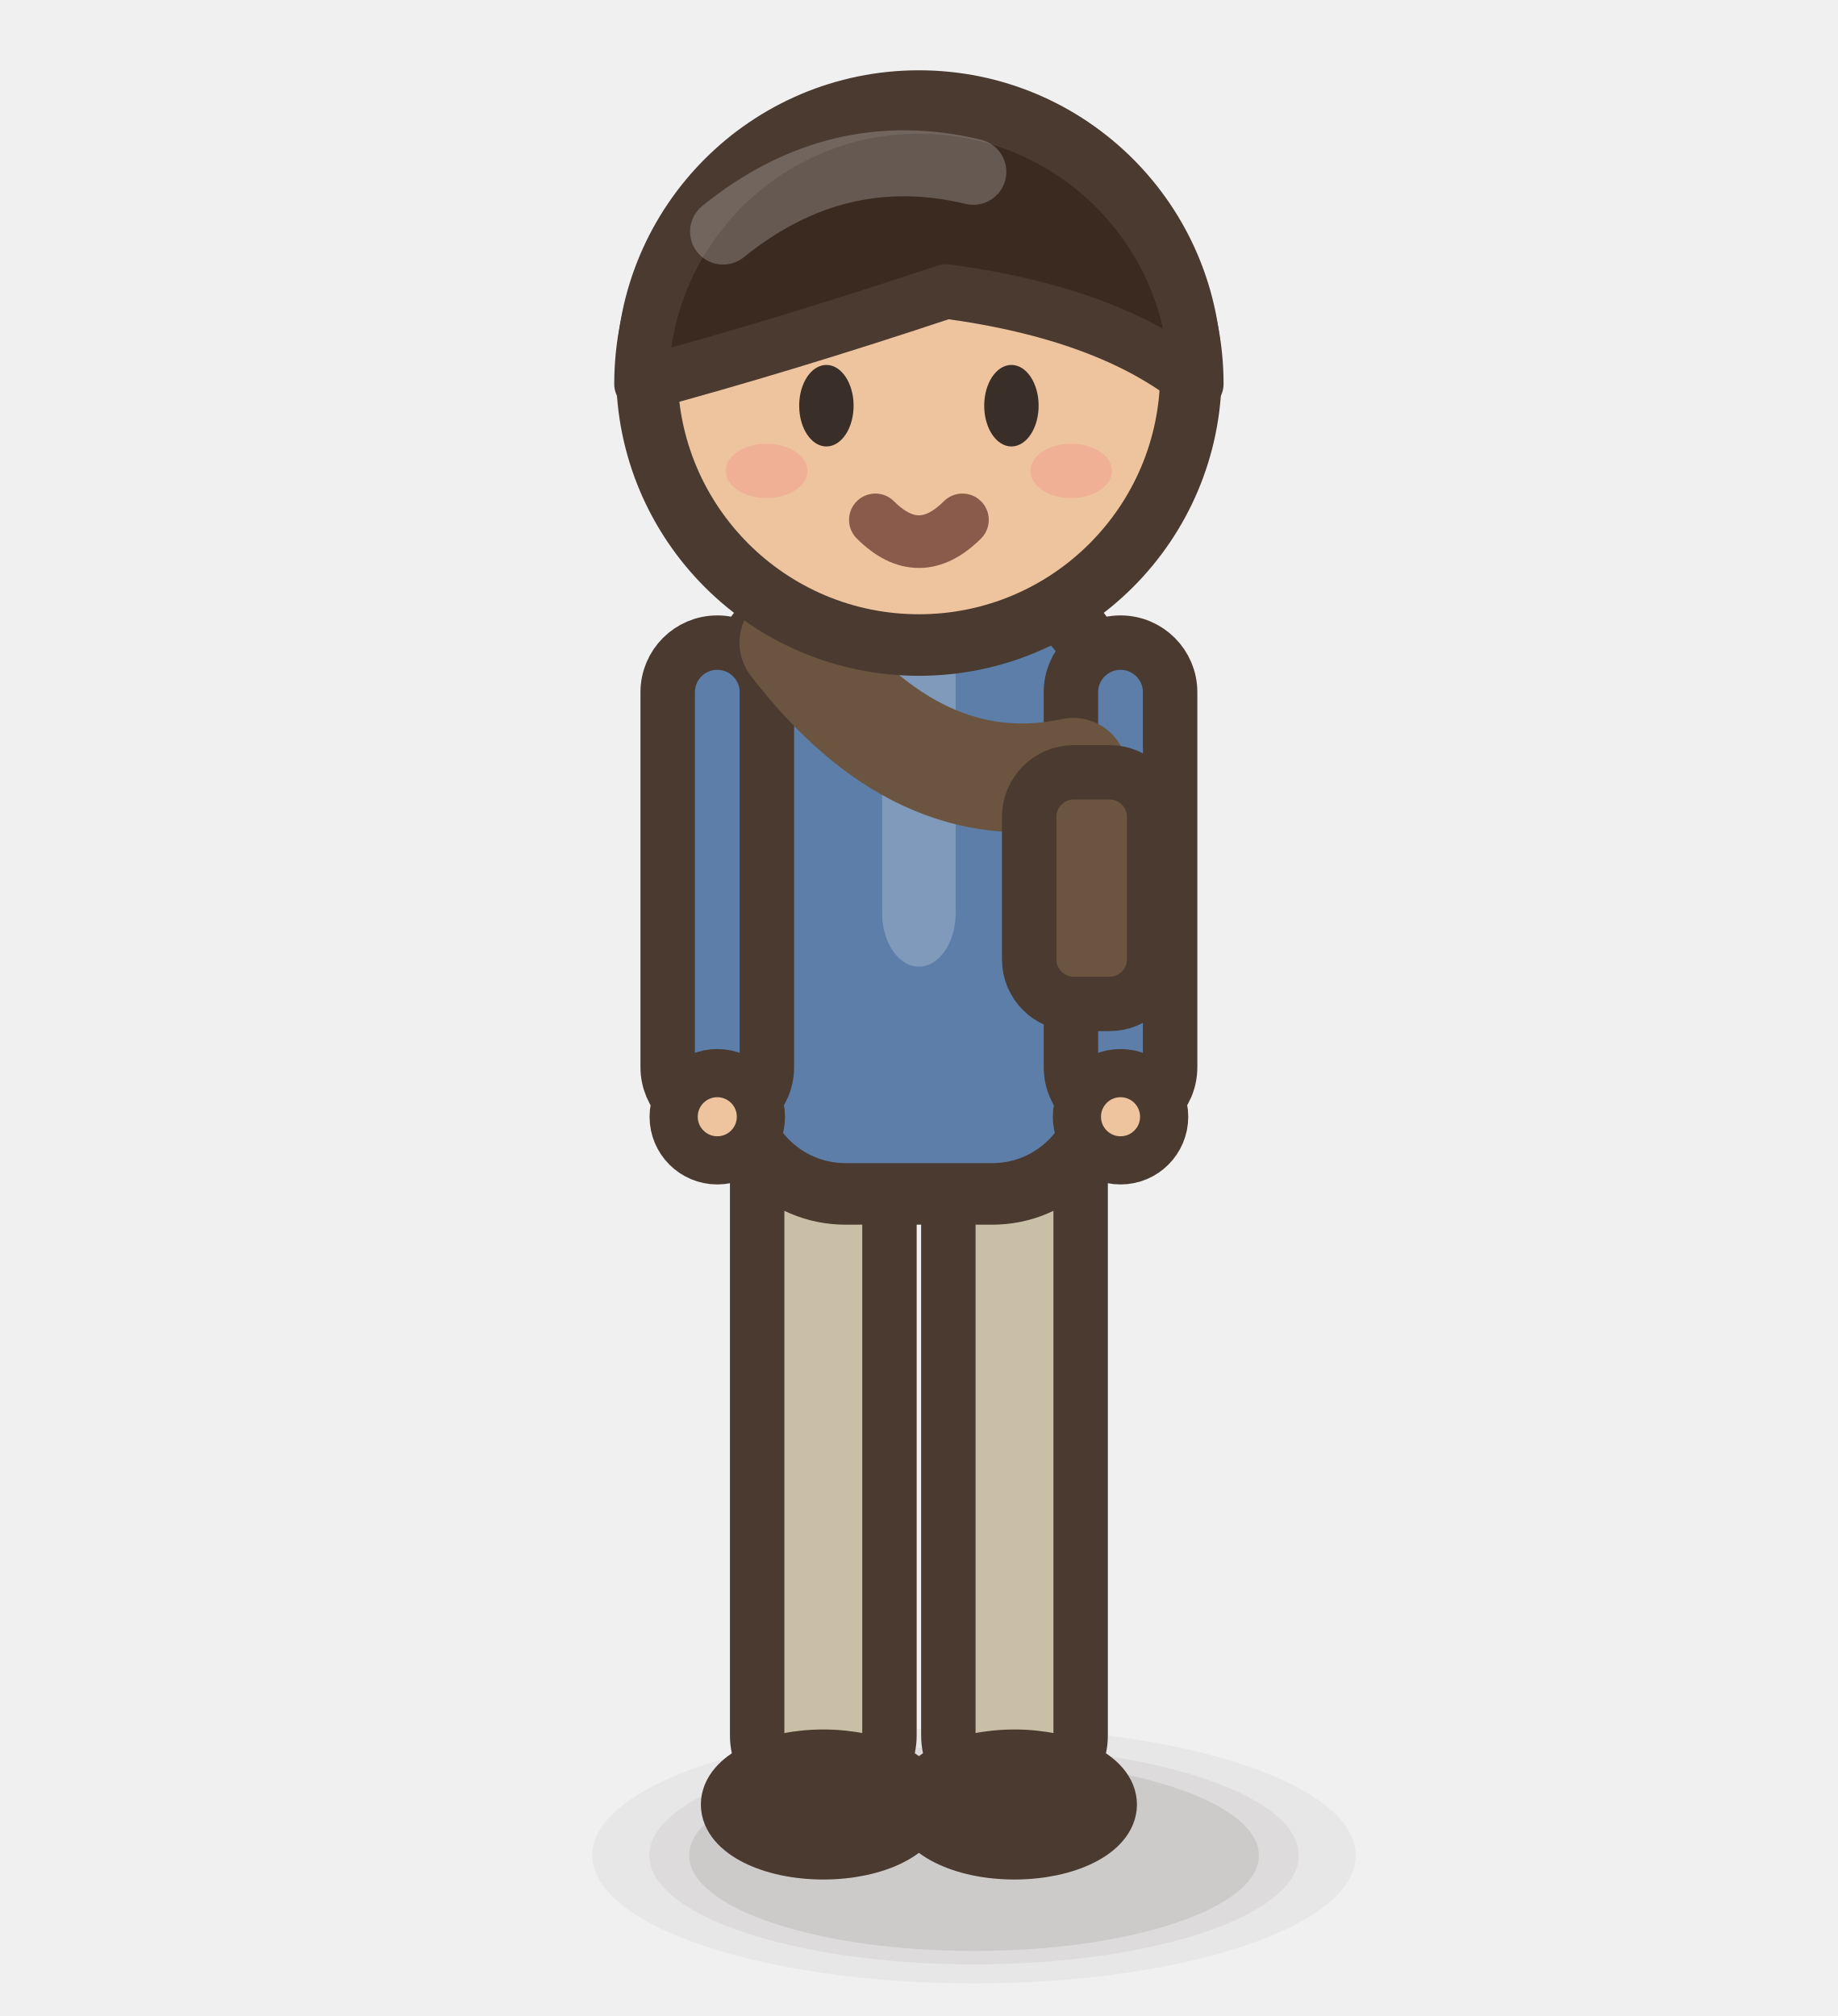
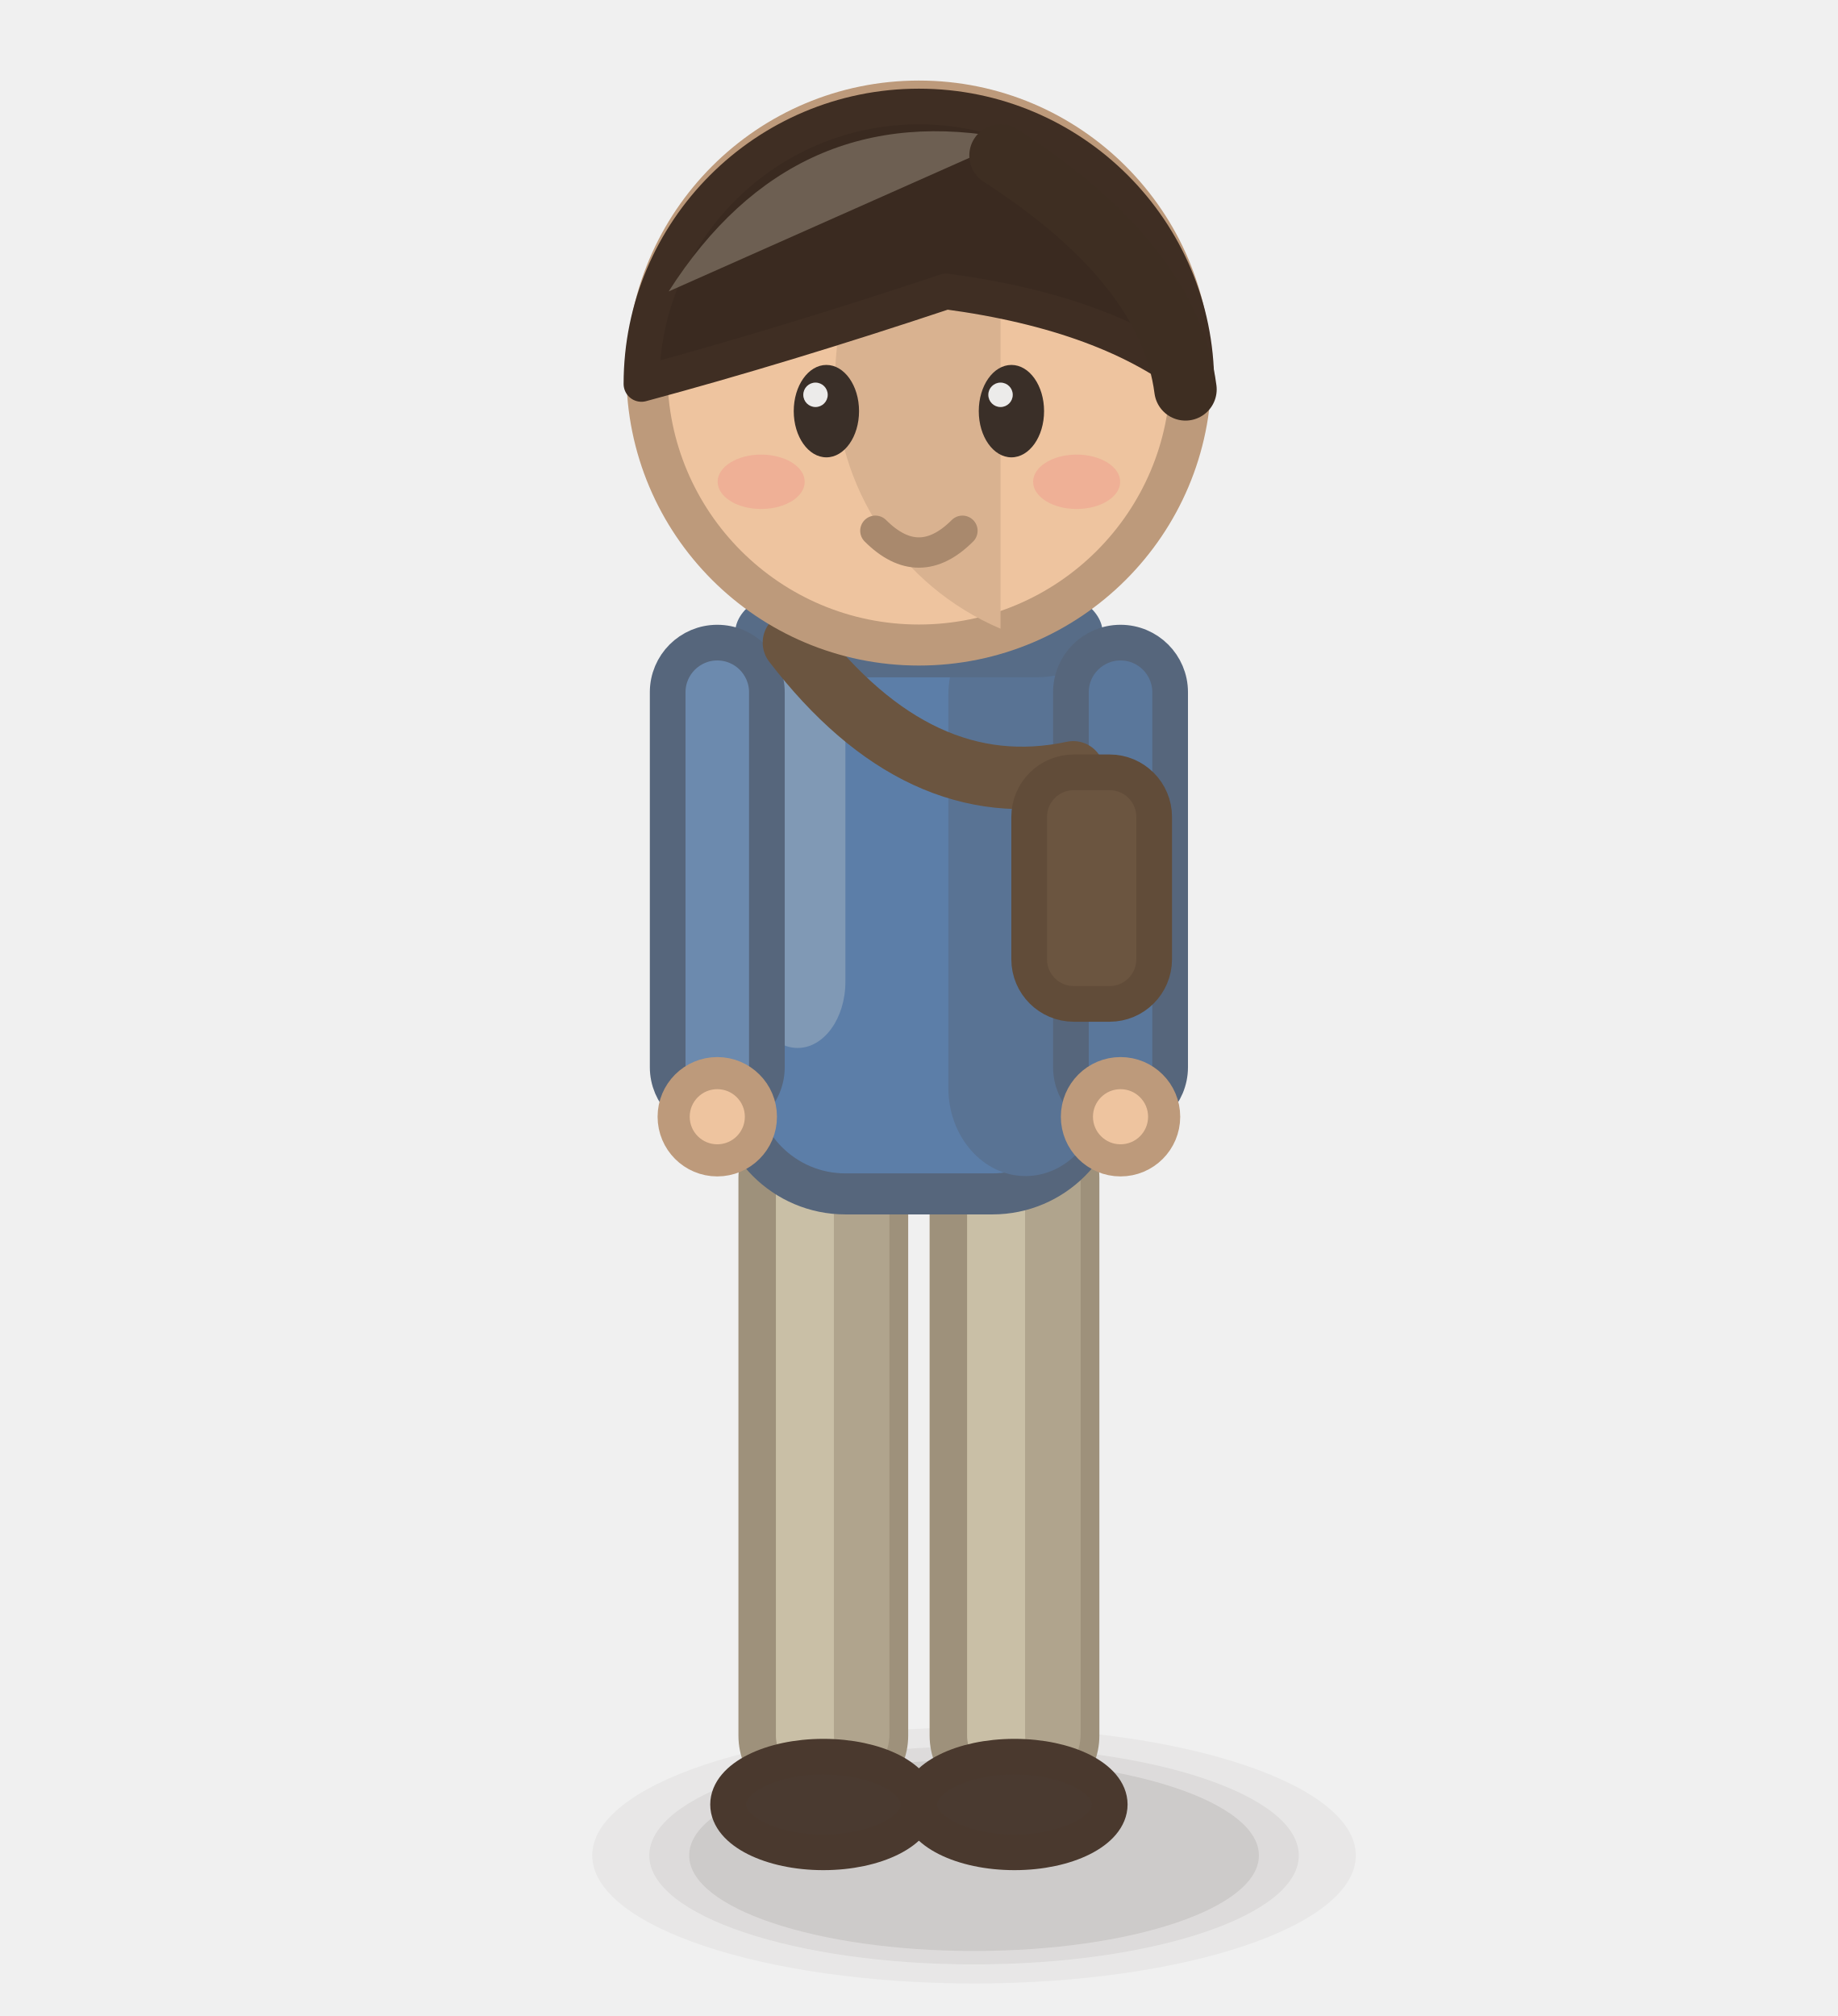
<svg xmlns="http://www.w3.org/2000/svg" width="206" height="226" viewBox="0 0 206 226">
  <ellipse cx="109.18" cy="208" rx="42.79" ry="14.35" fill="#3A3226" opacity="0.05" />
  <ellipse cx="109.18" cy="208" rx="36.4" ry="12.21" fill="#3A3226" opacity="0.07" />
  <ellipse cx="109.18" cy="208" rx="31.93" ry="10.71" fill="#3A3226" opacity="0.1" />
  <g transform="translate(0,0)">
-     <rect x="84.87" y="125.84" width="14.83" height="74.95" rx="6.229" fill="#C9BFA6" stroke="#4A3A30" stroke-width="6.1" />
-     <rect x="106.3" y="125.84" width="14.83" height="74.95" rx="6.229" fill="#C9BFA6" stroke="#4A3A30" stroke-width="6.1" />
-     <ellipse cx="92.29" cy="202.29" rx="10.68" ry="5.36" fill="#4A3A30" stroke="#4A3A30" stroke-width="6.1" />
-     <ellipse cx="113.71" cy="202.29" rx="10.68" ry="5.36" fill="#4A3A30" stroke="#4A3A30" stroke-width="6.1" />
-     <rect x="82.4" y="66.04" width="41.2" height="67.8" rx="12.36" fill="#5C7EA8" stroke="#4A3A30" stroke-width="6.9" />
-     <rect x="98.88" y="70.04" width="8.24" height="38.32" rx="6" fill="#FFFFFF" opacity="0.22" />
-     <rect x="74.84" y="72.04" width="11.12" height="53.15" rx="5.562" fill="#5C7EA8" stroke="#4A3A30" stroke-width="6.1" />
-     <circle cx="80.4" cy="125.19" r="4.89" fill="#EEC49F" stroke="#4A3A30" stroke-width="5.4" />
-     <rect x="120.04" y="72.04" width="11.12" height="53.15" rx="5.562" fill="#5C7EA8" stroke="#4A3A30" stroke-width="6.1" />
-     <circle cx="125.6" cy="125.19" r="4.89" fill="#EEC49F" stroke="#4A3A30" stroke-width="5.4" />
-     <path d="M 88.99 72.04 Q 103 90.29, 120.3 86.58" fill="none" stroke="#6B5540" stroke-width="12.2" stroke-linecap="round" stroke-linejoin="round" />
-     <rect x="115.36" y="86.58" width="14.01" height="25.96" rx="5" fill="#6B5540" stroke="#4A3A30" stroke-width="6.1" />
-     <circle cx="103" cy="41.82" r="30.49" fill="#EEC49F" stroke="#4A3A30" stroke-width="6.9" />
-     <ellipse cx="92.63" cy="45.48" rx="3.05" ry="4.57" fill="#3A2F28" />
-     <ellipse cx="113.37" cy="45.48" rx="3.05" ry="4.57" fill="#3A2F28" />
-     <ellipse cx="85.93" cy="52.79" rx="4.57" ry="3.05" fill="#F0A08E" opacity="0.55" />
-     <ellipse cx="120.07" cy="52.79" rx="4.57" ry="3.05" fill="#F0A08E" opacity="0.55" />
-     <path d="M 98.12 58.28 Q 103 63.16, 107.88 58.28" fill="none" stroke="#8A5A4A" stroke-width="5.9" stroke-linecap="round" stroke-linejoin="round" />
-     <path d="M 71.9 43.04 A 31.1 31.1 0 0 1 134.1 43.04 Q 124.34 35.11, 106.05 32.67 Q 87.76 38.77, 71.9 43.04 Z" fill="#3A2A20" stroke="#4A3A30" stroke-width="6.1" stroke-linecap="round" stroke-linejoin="round" />
-     <path d="M 81.05 25.96 Q 93.85 15.6, 109.1 19.26" fill="none" stroke="#FFFFFF" stroke-width="7.4" stroke-linecap="round" stroke-linejoin="round" opacity="0.22" />
+     <rect x="84.87" y="125.84" width="14.83" height="74.95" rx="6.229" fill="#C9BFA6" stroke="#9E917B" stroke-width="4.2" />
+     <rect x="93.47" y="127.84" width="6.23" height="70.95" rx="4.45" fill="#B0A48D" />
+     <rect x="106.3" y="125.84" width="14.83" height="74.95" rx="6.229" fill="#C9BFA6" stroke="#9E917B" stroke-width="4.2" />
+     <rect x="114.9" y="127.84" width="6.23" height="70.95" rx="4.45" fill="#B0A48D" />
+     <ellipse cx="92.29" cy="202.29" rx="10.68" ry="5.36" fill="#4A3A30" stroke="#4A392E" stroke-width="4.0" />
+     <ellipse cx="113.71" cy="202.29" rx="10.68" ry="5.36" fill="#4A3A30" stroke="#4A392E" stroke-width="4.0" />
+     <rect x="82.4" y="66.04" width="41.2" height="67.8" rx="12.36" fill="#5C7EA8" stroke="#56667C" stroke-width="4.6" />
+     <rect x="106.3" y="68.04" width="17.3" height="63.8" rx="9.888" fill="#597394" />
+     <rect x="84.05" y="68.04" width="10.71" height="49.44" rx="7.416" fill="#8099B5" />
+     <rect x="82.4" y="66.04" width="41.2" height="9.89" rx="7.416" fill="#576C87" />
+     <rect x="74.84" y="72.04" width="11.12" height="53.15" rx="5.562" fill="#6C8AAE" stroke="#56667C" stroke-width="4.0" />
+     <circle cx="80.4" cy="125.19" r="4.89" fill="#EEC49F" stroke="#BD9A7B" stroke-width="3.6" />
+     <rect x="120.04" y="72.04" width="11.12" height="53.15" rx="5.562" fill="#5A779B" stroke="#56667C" stroke-width="4.0" />
+     <circle cx="125.6" cy="125.19" r="4.89" fill="#EEC49F" stroke="#BD9A7B" stroke-width="3.6" />
+     <path d="M 88.99 72.04 Q 103 90.29, 120.3 86.58" fill="none" stroke="#6B5540" stroke-width="7" stroke-linecap="round" stroke-linejoin="round" />
+     <rect x="115.36" y="86.58" width="14.01" height="25.96" rx="5" fill="#6B5540" stroke="#614C39" stroke-width="4.0" />
+     <circle cx="103" cy="41.82" r="30.49" fill="#EEC49F" stroke="#BD9A7B" stroke-width="4.6" />
+     <path d="M 112.15 14.38 A 30.49 30.49 0 0 0 112.15 70.48 Z" fill="#D9B290" />
+     <ellipse cx="92.63" cy="46.09" rx="3.66" ry="5.18" fill="#3A2F28" />
+     <circle cx="91.41" cy="44.26" r="1.37" fill="#FFFFFF" opacity="0.9" />
+     <ellipse cx="85.32" cy="54.01" rx="4.88" ry="3.05" fill="#F0A08E" opacity="0.55" />
+     <ellipse cx="113.37" cy="46.09" rx="3.66" ry="5.18" fill="#3A2F28" />
+     <circle cx="112.15" cy="44.26" r="1.37" fill="#FFFFFF" opacity="0.9" />
+     <ellipse cx="120.68" cy="54.01" rx="4.88" ry="3.05" fill="#F0A08E" opacity="0.55" />
+     <path d="M 98.12 59.5 Q 103 64.38, 107.88 59.5" fill="none" stroke="#A9896D" stroke-width="3.4" stroke-linecap="round" stroke-linejoin="round" />
+     <path d="M 71.9 43.04 A 31.1 31.1 0 0 1 134.1 43.04 Q 124.34 35.11, 106.05 32.67 Q 87.76 38.77, 71.9 43.04 Z" fill="#3A2A20" stroke="#3F2E23" stroke-width="4.0" stroke-linecap="round" stroke-linejoin="round" />
+     <path d="M 74.95 32.67 Q 88.98 10.72, 113.37 15.6 Q 96.9 22.92, 74.95 32.67 Z" fill="#75685A" opacity="0.85" />
+     <path d="M 112.15 17.43 Q 131.05 29.62, 132.88 43.65" fill="none" stroke="#3E2E22" stroke-width="7" stroke-linecap="round" stroke-linejoin="round" />
  </g>
</svg>
